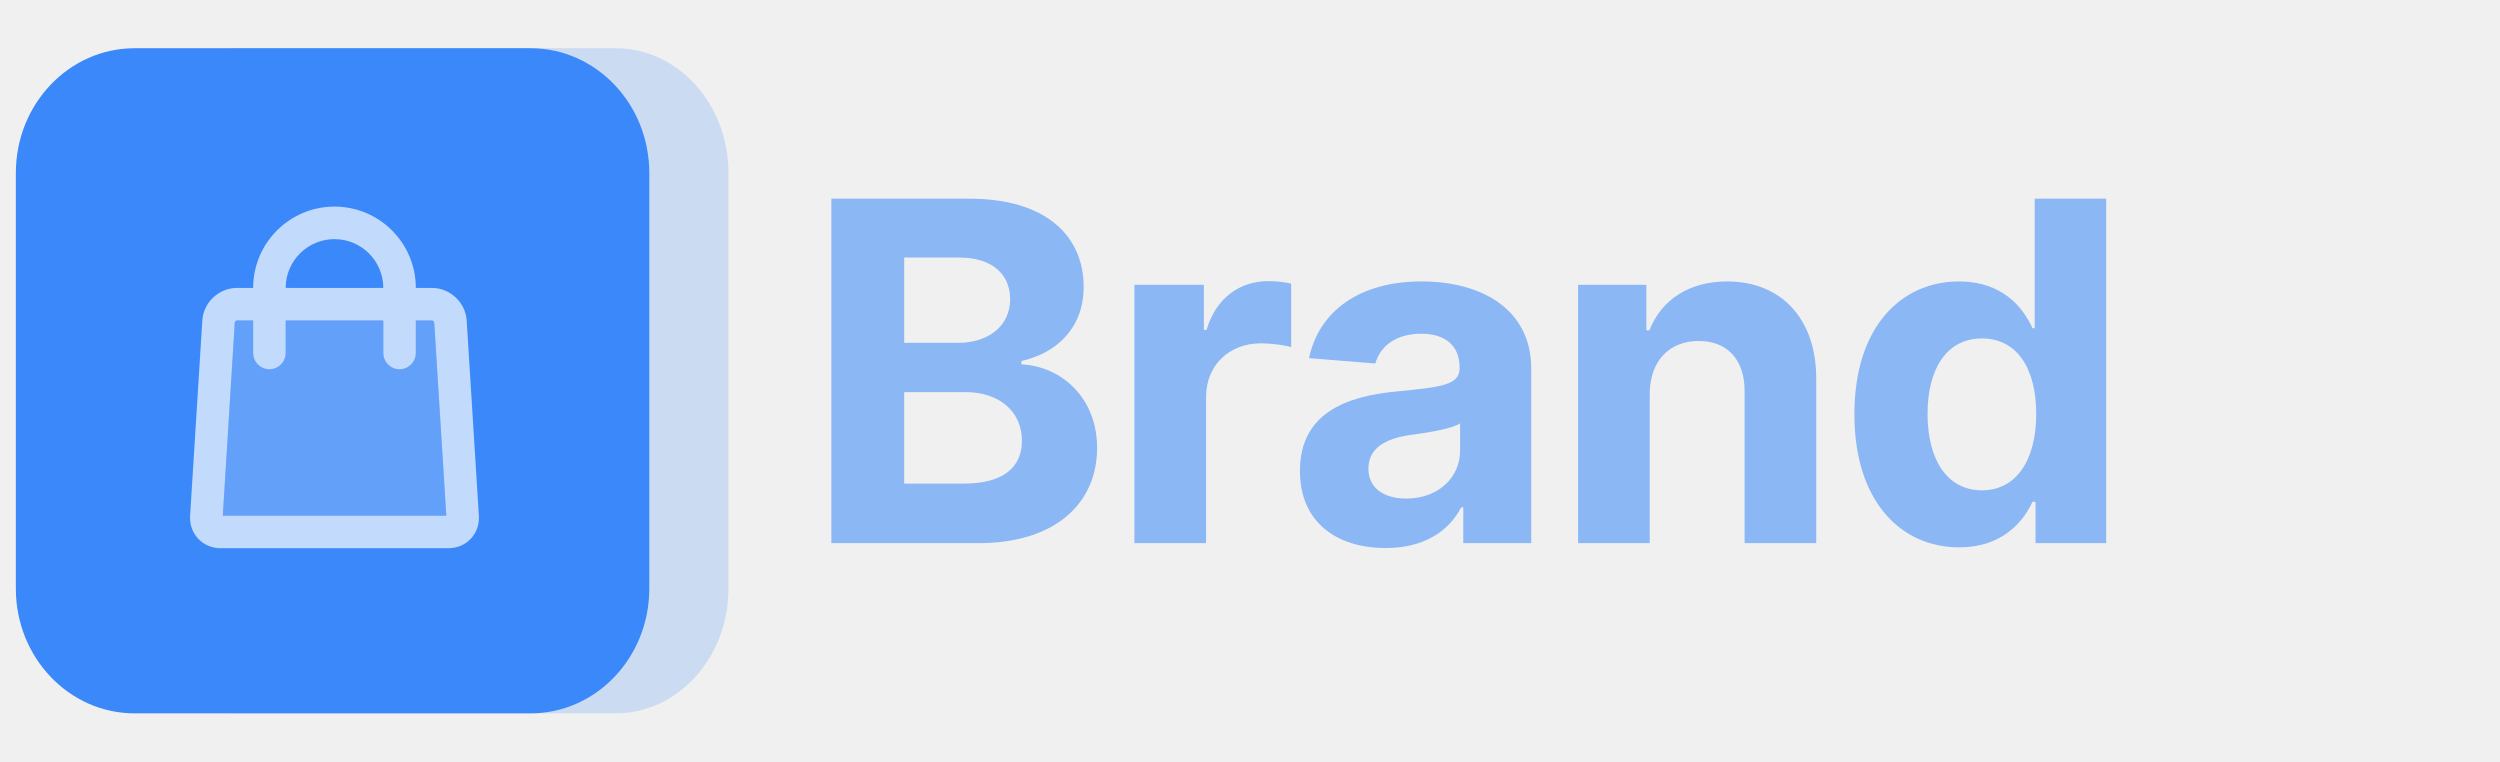
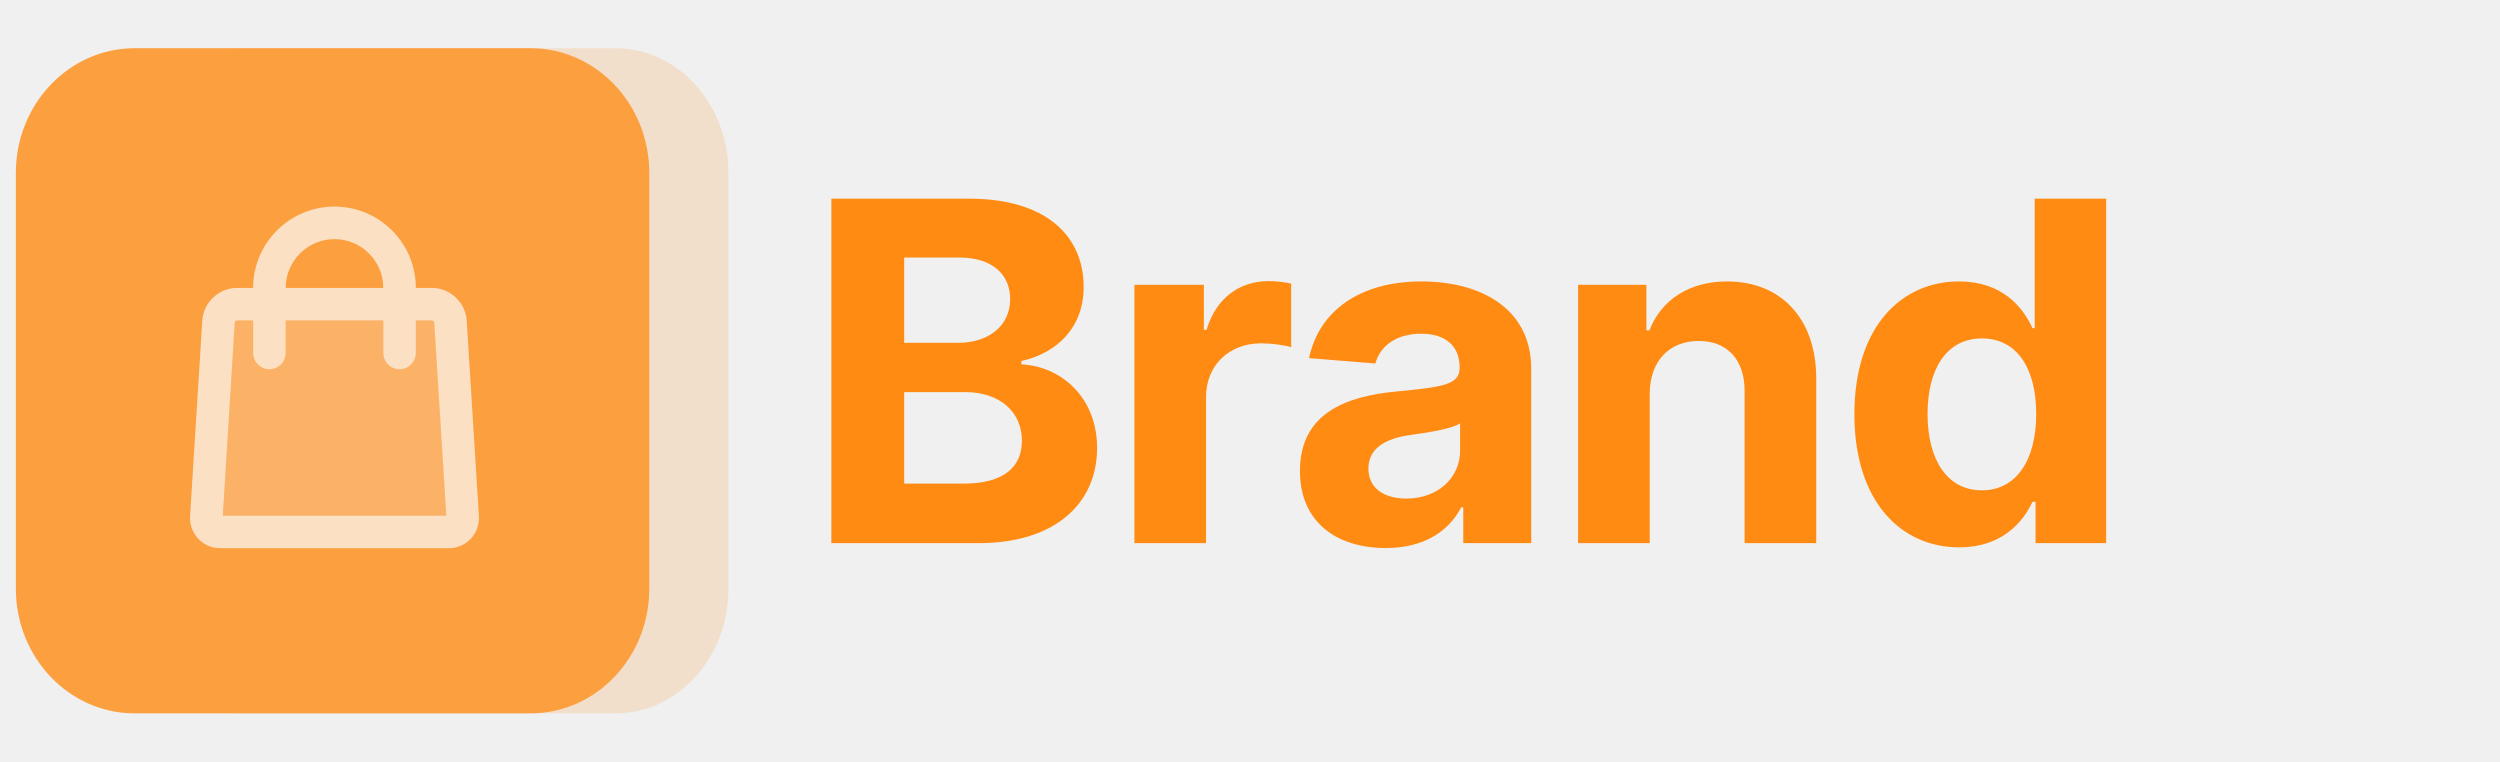
<svg xmlns="http://www.w3.org/2000/svg" width="151" height="46" viewBox="0 0 151 46" fill="none">
-   <path d="M50.214 32.806H59.103C63.776 32.806 66.265 30.368 66.265 27.056C66.265 23.978 64.061 22.119 61.694 22.007V21.804C63.858 21.316 65.453 19.782 65.453 17.334C65.453 14.215 63.136 12 58.544 12H50.214V32.806ZM54.613 29.21V23.683H58.3C60.413 23.683 61.724 24.902 61.724 26.619C61.724 28.184 60.657 29.21 58.199 29.21H54.613ZM54.613 20.706V15.556H57.955C59.906 15.556 61.013 16.561 61.013 18.065C61.013 19.711 59.672 20.706 57.874 20.706H54.613Z" fill="#8CB7F5" />
-   <path d="M68.518 32.806H72.846V23.978C72.846 22.058 74.248 20.737 76.158 20.737C76.757 20.737 77.58 20.838 77.987 20.971V17.13C77.6 17.039 77.062 16.978 76.625 16.978C74.878 16.978 73.445 17.994 72.876 19.924H72.714V17.201H68.518V32.806Z" fill="#8CB7F5" />
-   <path d="M83.699 33.101C86.005 33.101 87.498 32.095 88.26 30.642H88.382V32.806H92.487V22.281C92.487 18.563 89.337 16.998 85.863 16.998C82.124 16.998 79.665 18.786 79.066 21.631L83.069 21.956C83.364 20.92 84.288 20.158 85.842 20.158C87.316 20.158 88.159 20.899 88.159 22.18V22.241C88.159 23.246 87.092 23.378 84.379 23.642C81.291 23.927 78.517 24.963 78.517 28.448C78.517 31.536 80.722 33.101 83.699 33.101ZM84.938 30.114C83.607 30.114 82.652 29.494 82.652 28.306C82.652 27.087 83.658 26.487 85.182 26.274C86.127 26.142 87.671 25.918 88.189 25.573V27.229C88.189 28.864 86.838 30.114 84.938 30.114Z" fill="#8CB7F5" />
-   <path d="M99.644 23.785C99.654 21.773 100.853 20.595 102.6 20.595C104.337 20.595 105.384 21.733 105.374 23.642V32.806H109.701V22.87C109.701 19.233 107.568 16.998 104.317 16.998C102.001 16.998 100.324 18.136 99.624 19.955H99.441V17.201H95.316V32.806H99.644V23.785Z" fill="#8CB7F5" />
-   <path d="M118.334 33.06C120.854 33.06 122.164 31.607 122.764 30.307H122.947V32.806H127.214V12H122.896V19.823H122.764C122.185 18.553 120.935 16.998 118.324 16.998C114.901 16.998 112.005 19.66 112.005 25.024C112.005 30.246 114.779 33.06 118.334 33.06ZM119.706 29.616C117.583 29.616 116.424 27.727 116.424 25.004C116.424 22.302 117.562 20.442 119.706 20.442C121.809 20.442 122.987 22.22 122.987 25.004C122.987 27.788 121.789 29.616 119.706 29.616Z" fill="#8CB7F5" />
+   <path d="M50.214 32.806H59.103C63.776 32.806 66.265 30.368 66.265 27.056C66.265 23.978 64.061 22.119 61.694 22.007V21.804C63.858 21.316 65.453 19.782 65.453 17.334C65.453 14.215 63.136 12 58.544 12H50.214V32.806ZM54.613 29.21V23.683H58.3C60.413 23.683 61.724 24.902 61.724 26.619C61.724 28.184 60.657 29.21 58.199 29.21H54.613ZM54.613 20.706V15.556H57.955C59.906 15.556 61.013 16.561 61.013 18.065C61.013 19.711 59.672 20.706 57.874 20.706H54.613Z" fill="#FF8B13" />
+   <path d="M68.518 32.806H72.846V23.978C72.846 22.058 74.248 20.737 76.158 20.737C76.757 20.737 77.58 20.838 77.987 20.971V17.13C77.6 17.039 77.062 16.978 76.625 16.978C74.878 16.978 73.445 17.994 72.876 19.924H72.714V17.201H68.518V32.806Z" fill="#FF8B13" />
+   <path d="M83.699 33.101C86.005 33.101 87.498 32.095 88.26 30.642H88.382V32.806H92.487V22.281C92.487 18.563 89.337 16.998 85.863 16.998C82.124 16.998 79.665 18.786 79.066 21.631L83.069 21.956C83.364 20.92 84.288 20.158 85.842 20.158C87.316 20.158 88.159 20.899 88.159 22.18V22.241C88.159 23.246 87.092 23.378 84.379 23.642C81.291 23.927 78.517 24.963 78.517 28.448C78.517 31.536 80.722 33.101 83.699 33.101ZM84.938 30.114C83.607 30.114 82.652 29.494 82.652 28.306C82.652 27.087 83.658 26.487 85.182 26.274C86.127 26.142 87.671 25.918 88.189 25.573V27.229C88.189 28.864 86.838 30.114 84.938 30.114Z" fill="#FF8B13" />
+   <path d="M99.644 23.785C99.654 21.773 100.853 20.595 102.6 20.595C104.337 20.595 105.384 21.733 105.374 23.642V32.806H109.701V22.87C109.701 19.233 107.568 16.998 104.317 16.998C102.001 16.998 100.324 18.136 99.624 19.955H99.441V17.201H95.316V32.806H99.644V23.785Z" fill="#FF8B13" />
+   <path d="M118.334 33.06C120.854 33.06 122.164 31.607 122.764 30.307H122.947V32.806H127.214V12H122.896V19.823H122.764C122.185 18.553 120.935 16.998 118.324 16.998C114.901 16.998 112.005 19.66 112.005 25.024C112.005 30.246 114.779 33.06 118.334 33.06ZM119.706 29.616C117.583 29.616 116.424 27.727 116.424 25.004C116.424 22.302 117.562 20.442 119.706 20.442C121.809 20.442 122.987 22.22 122.987 25.004C122.987 27.788 121.789 29.616 119.706 29.616Z" fill="#FF8B13" />
  <g opacity="0.8">
-     <path fill-rule="evenodd" clip-rule="evenodd" d="M14.467 2.913H37.185C40.949 2.913 44 6.286 44 10.446V35.554C44 39.715 40.949 43.087 37.185 43.087H14.467C10.703 43.087 7.652 39.715 7.652 35.554L7.652 10.446C7.652 6.286 10.703 2.913 14.467 2.913Z" fill="#0D6EFD" fill-opacity="0.2" />
-     <path fill-rule="evenodd" clip-rule="evenodd" d="M8.13 2.913H32.044C36.005 2.913 39.217 6.286 39.217 10.446V35.554C39.217 39.715 36.005 43.087 32.044 43.087H8.13C4.168 43.087 0.957 39.715 0.957 35.554L0.957 10.446C0.957 6.286 4.168 2.913 8.13 2.913Z" fill="#0D6EFD" />
+     <path fill-rule="evenodd" clip-rule="evenodd" d="M14.467 2.913H37.185C40.949 2.913 44 6.286 44 10.446V35.554C44 39.715 40.949 43.087 37.185 43.087H14.467C10.703 43.087 7.652 39.715 7.652 35.554L7.652 10.446C7.652 6.286 10.703 2.913 14.467 2.913Z" fill="#FF8B13" fill-opacity="0.2" />
+     <path fill-rule="evenodd" clip-rule="evenodd" d="M8.13 2.913H32.044C36.005 2.913 39.217 6.286 39.217 10.446V35.554C39.217 39.715 36.005 43.087 32.044 43.087H8.13C4.168 43.087 0.957 39.715 0.957 35.554L0.957 10.446C0.957 6.286 4.168 2.913 8.13 2.913Z" fill="#FF8B13" />
    <g opacity="0.7">
      <path opacity="0.3" fill-rule="evenodd" clip-rule="evenodd" d="M15.29 19.356H14.31C14.259 19.356 14.184 19.427 14.181 19.473L13.459 31.148L26.955 31.145L26.225 19.473C26.223 19.428 26.146 19.356 26.097 19.356H25.116V21.321C25.116 21.864 24.677 22.304 24.134 22.304C23.591 22.304 23.151 21.864 23.151 21.321V19.356H17.255V21.321C17.255 21.864 16.816 22.304 16.273 22.304C15.73 22.304 15.29 21.864 15.29 21.321V19.356Z" fill="white" />
      <path fill-rule="evenodd" clip-rule="evenodd" d="M20.203 12.478C22.915 12.478 25.116 14.68 25.116 17.389L26.097 17.391C27.183 17.391 28.119 18.27 28.187 19.351L28.924 31.154C28.992 32.236 28.17 33.113 27.087 33.113H13.32C12.237 33.113 11.415 32.234 11.482 31.154L12.22 19.351C12.287 18.269 13.221 17.391 14.31 17.391H15.29C15.29 14.678 17.493 12.478 20.203 12.478ZM23.151 17.392C23.151 15.765 21.83 14.444 20.203 14.444C18.578 14.444 17.255 15.764 17.255 17.389L23.151 17.392ZM15.29 19.357H14.31C14.259 19.357 14.184 19.427 14.181 19.473L13.459 31.148L26.955 31.145L26.225 19.473C26.223 19.429 26.146 19.357 26.097 19.357H25.116V21.322C25.116 21.864 24.677 22.304 24.134 22.304C23.591 22.304 23.151 21.864 23.151 21.322V19.357H17.255V21.322C17.255 21.864 16.816 22.304 16.273 22.304C15.73 22.304 15.29 21.864 15.29 21.322V19.357Z" fill="white" />
    </g>
  </g>
</svg>
